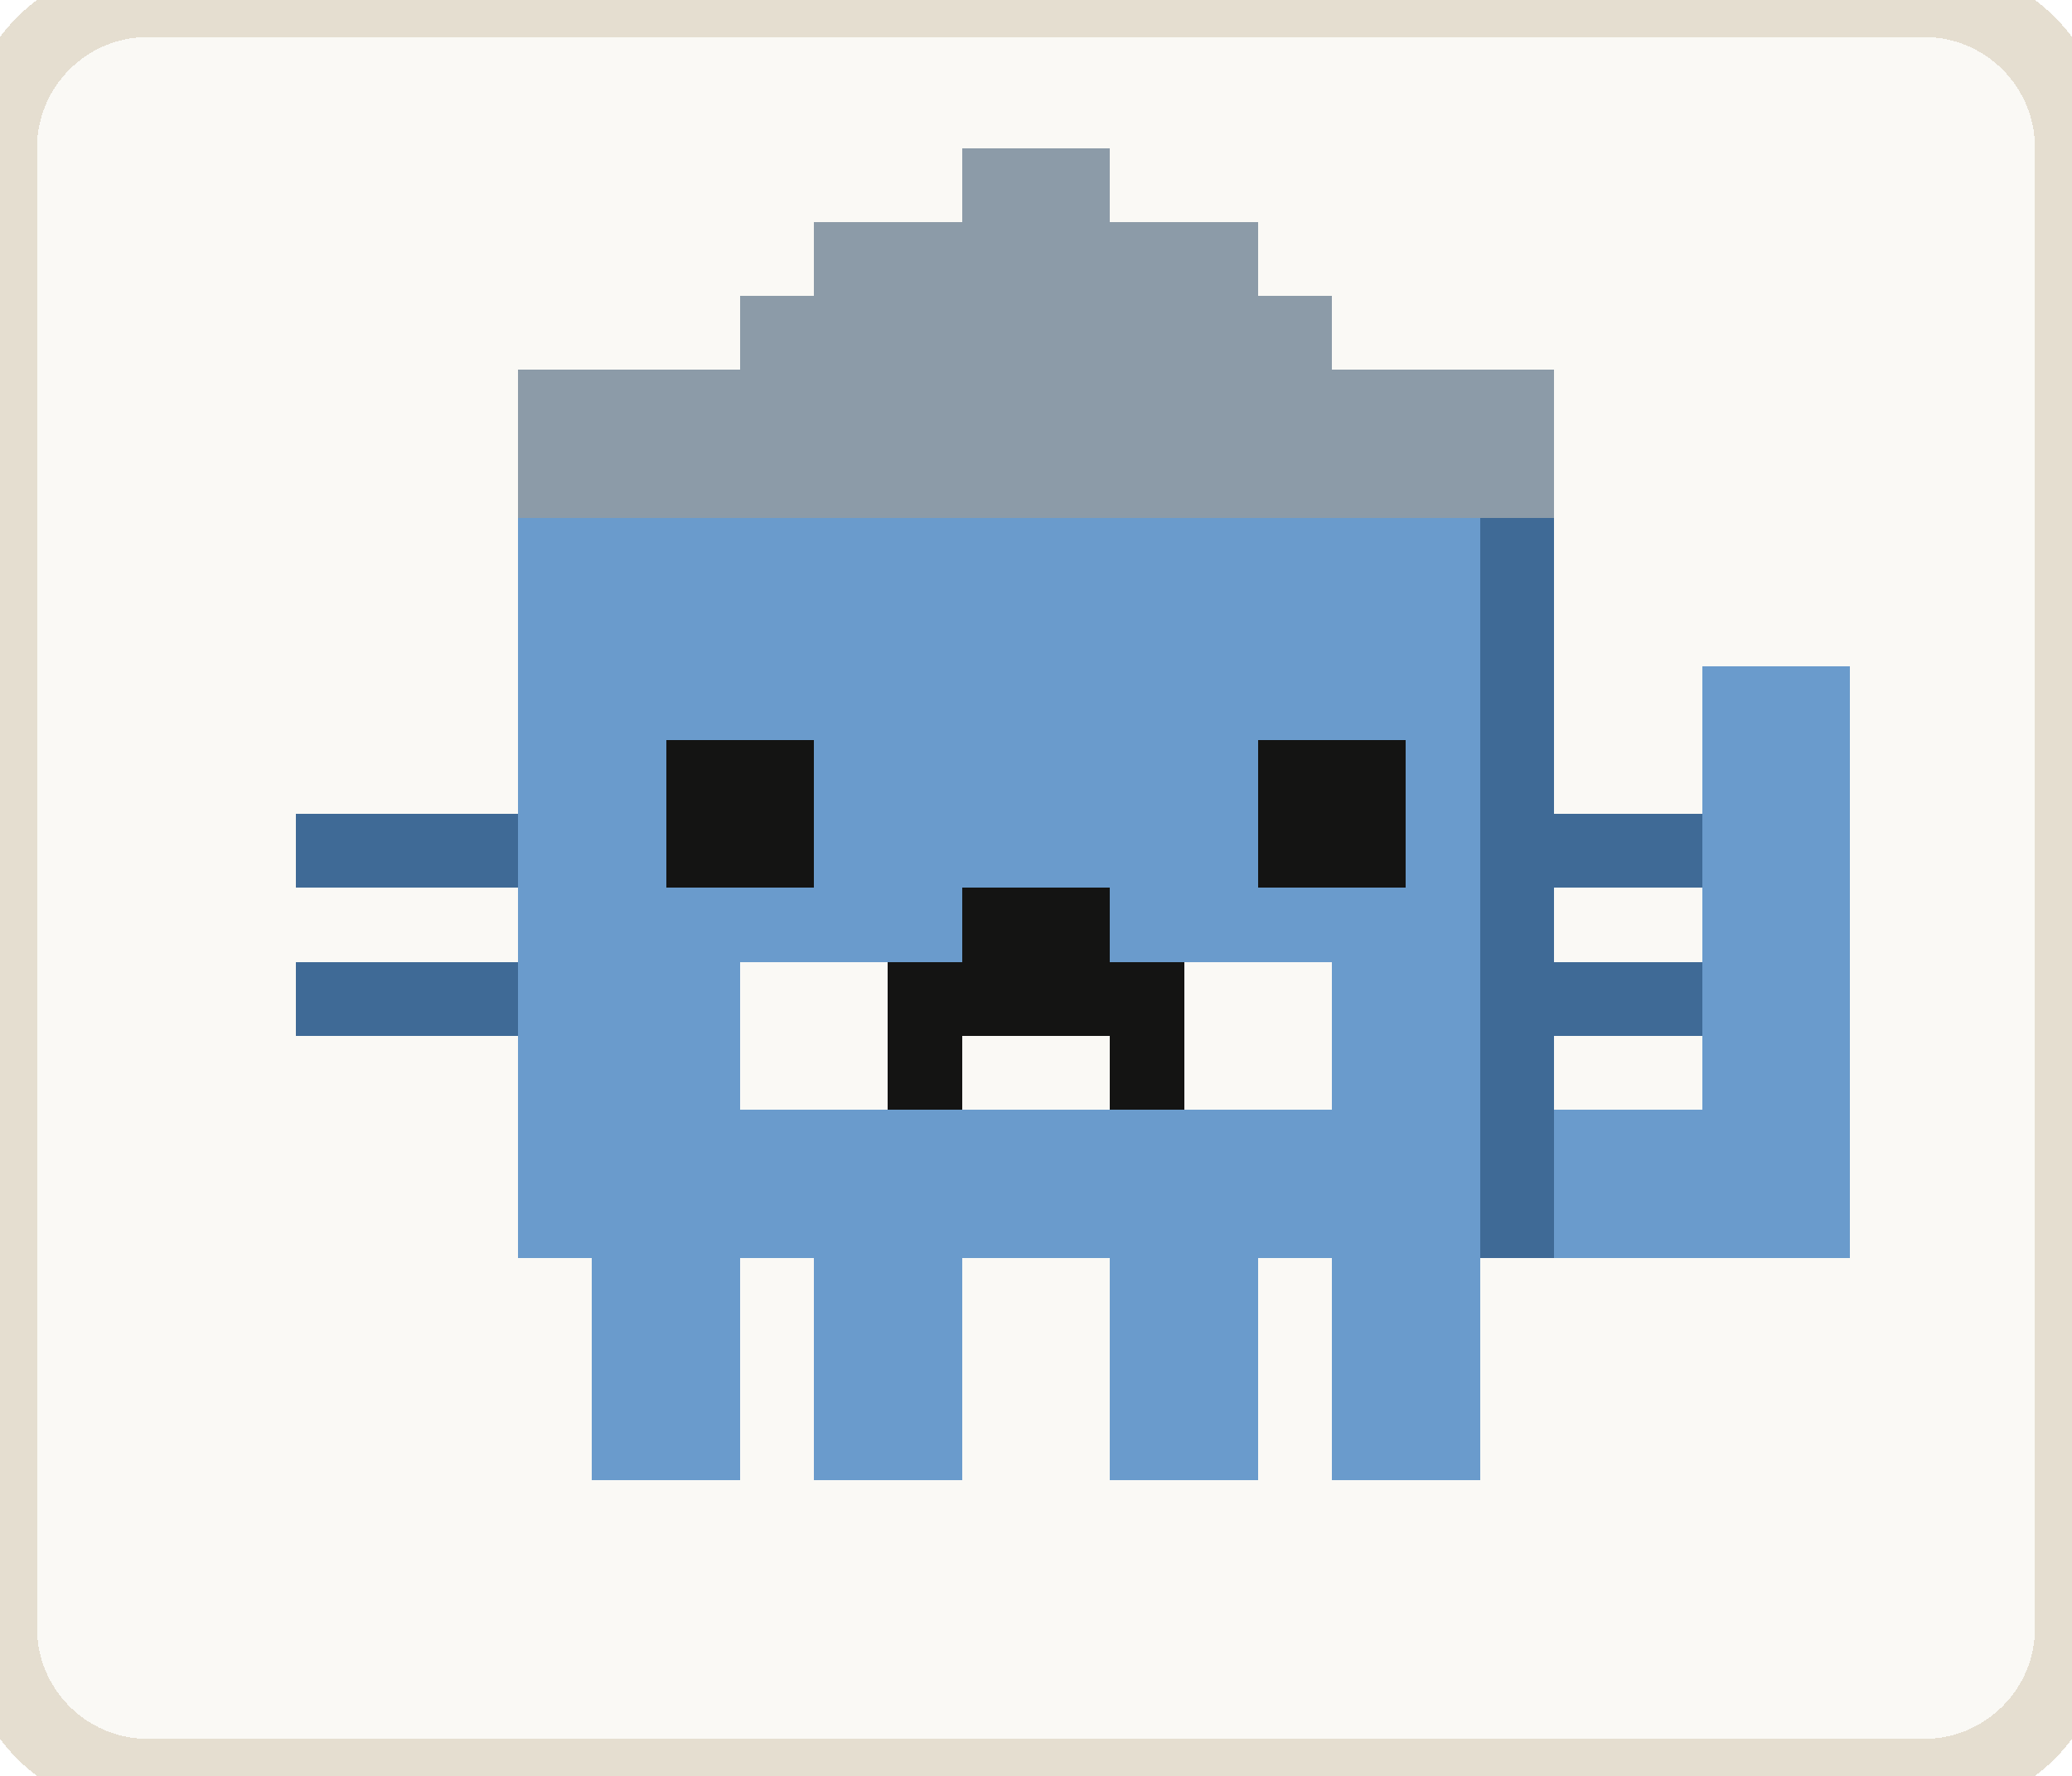
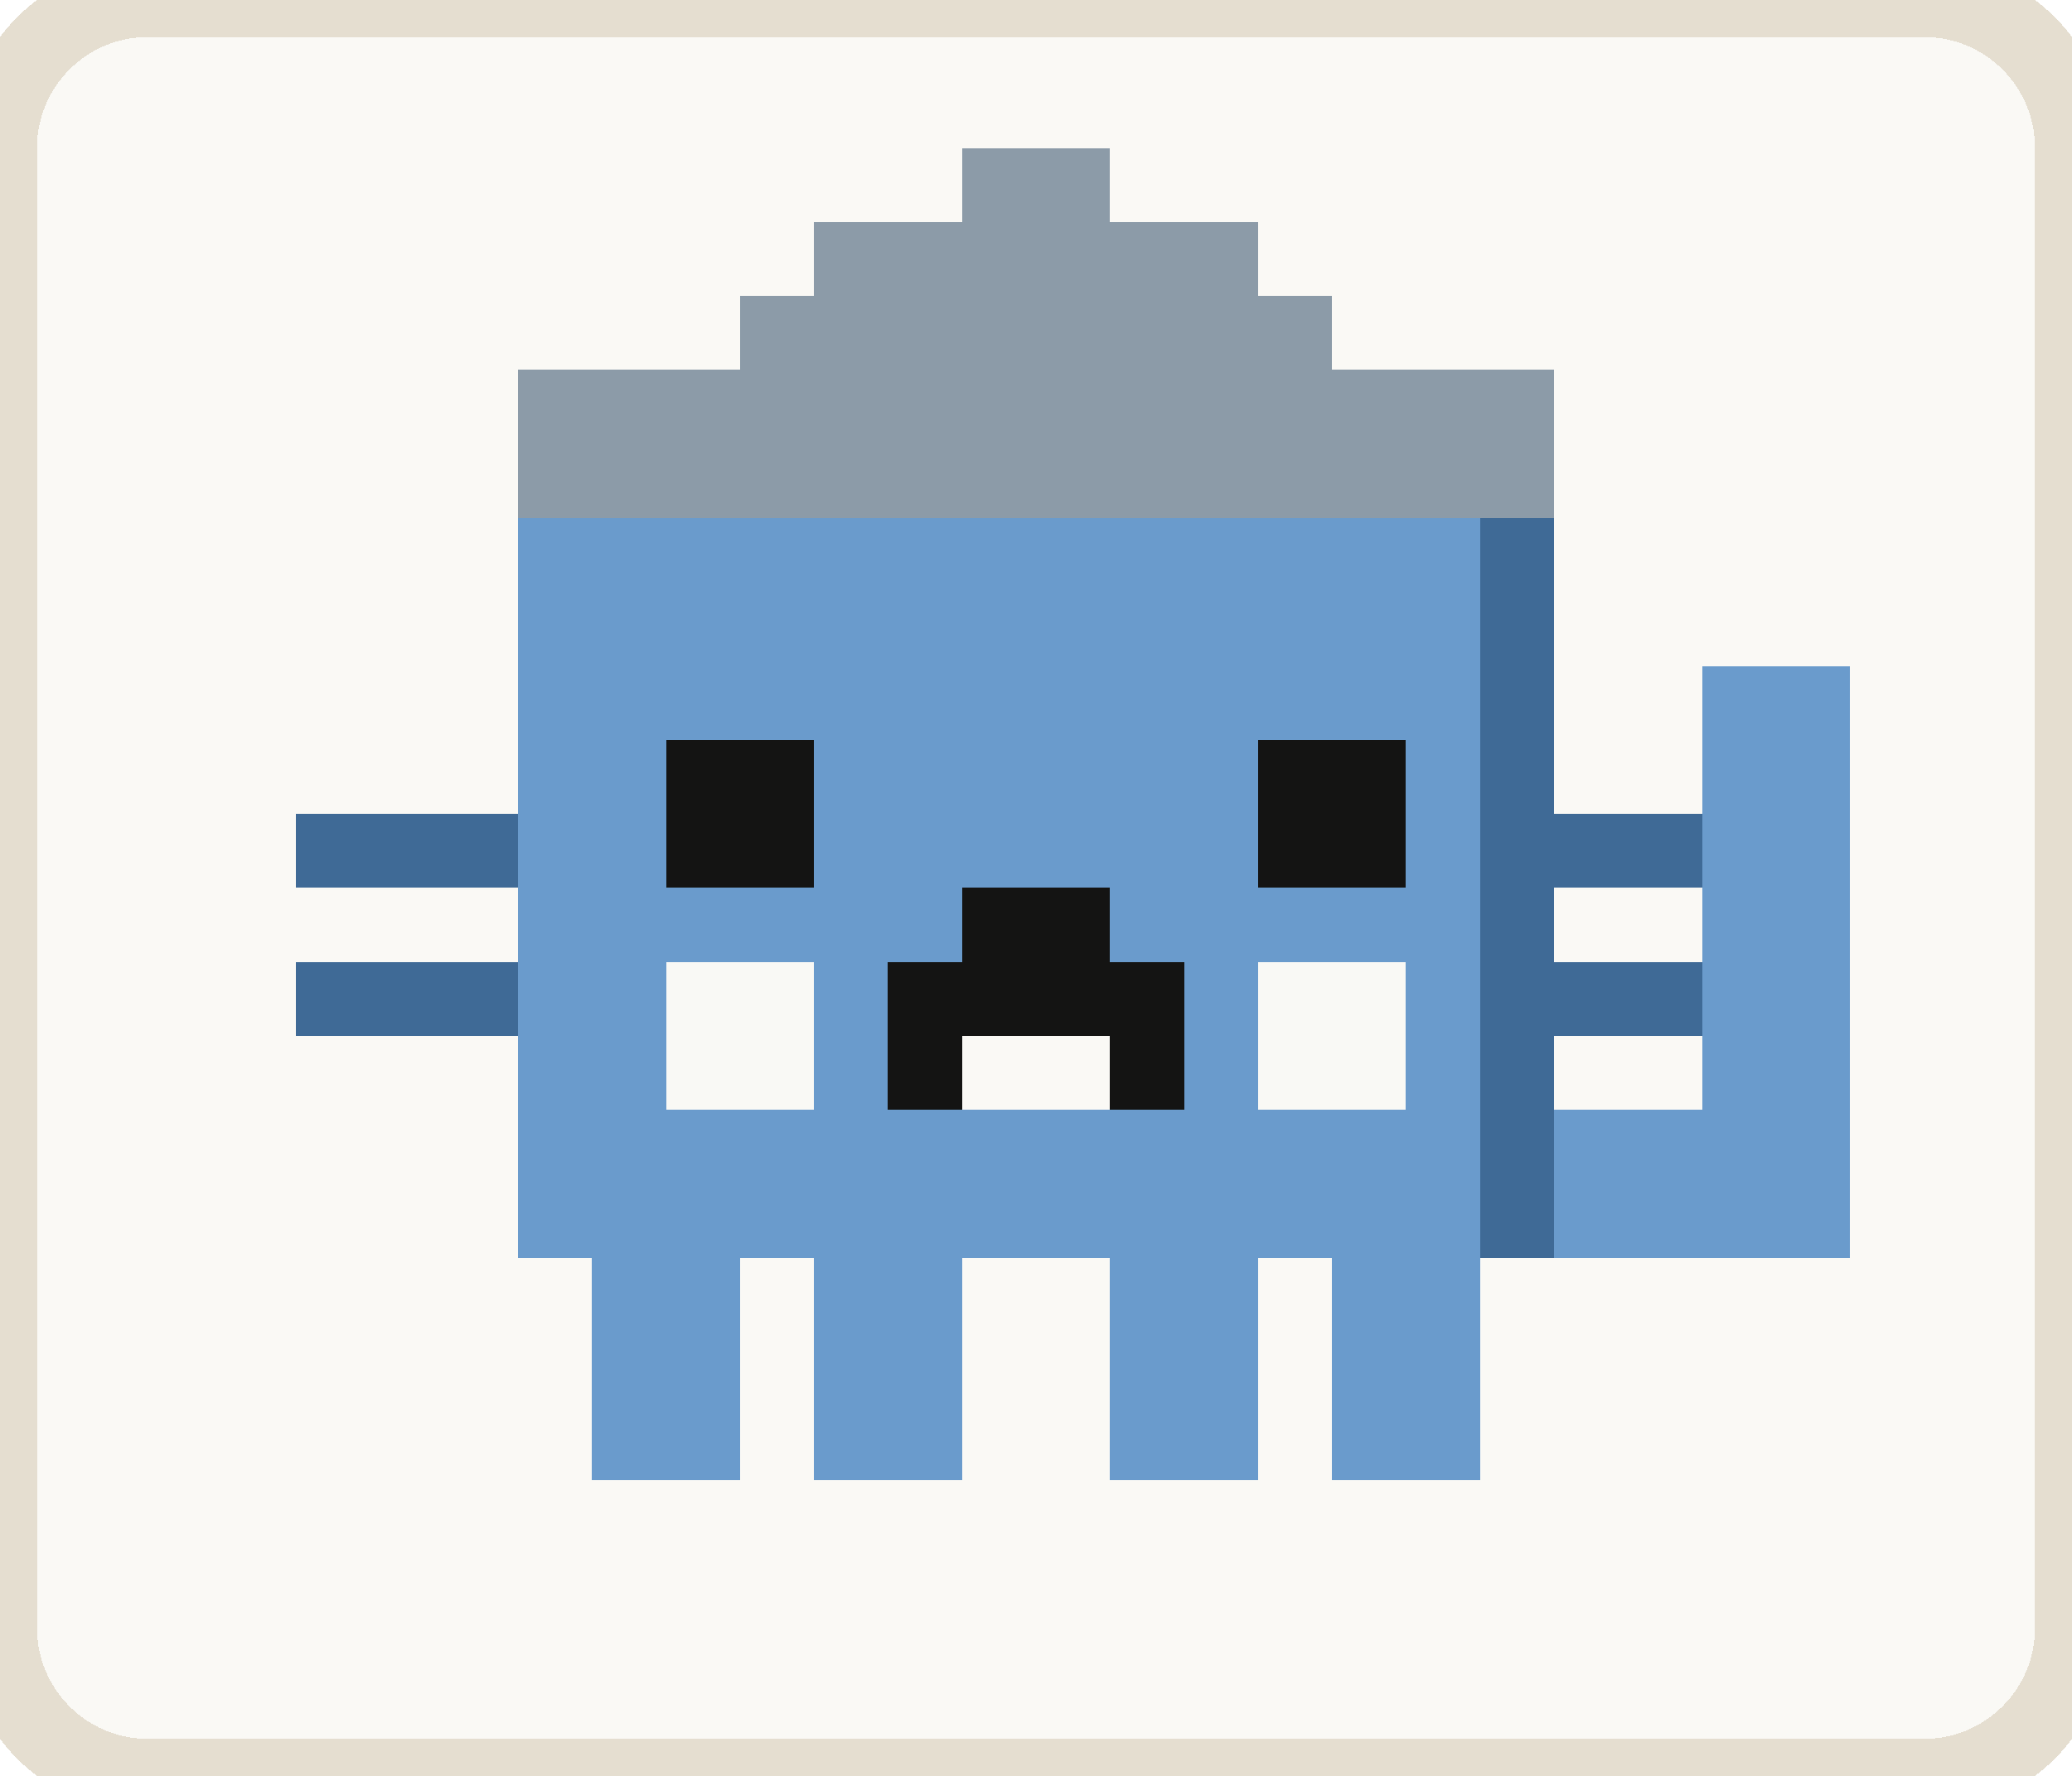
<svg xmlns="http://www.w3.org/2000/svg" viewBox="0 0 28 24" width="224" height="192" shape-rendering="crispEdges" role="img" aria-label="Кот-архитектор: Рисует схемы, которые потом сбываются">
  <rect width="28" height="24" rx="2" fill="#FAF9F5" stroke="#E5DED0" />
  <g transform="translate(2 2)">
    <g class="cat-tail">
      <rect x="21" y="7" width="2" height="1" fill="#6A9BCC" />
      <rect x="21" y="8" width="2" height="1" fill="#6A9BCC" />
      <rect x="21" y="9" width="2" height="1" fill="#6A9BCC" />
      <rect x="21" y="10" width="2" height="1" fill="#6A9BCC" />
      <rect x="21" y="11" width="2" height="1" fill="#6A9BCC" />
      <rect x="21" y="12" width="2" height="1" fill="#6A9BCC" />
      <rect x="19" y="13" width="4" height="1" fill="#6A9BCC" />
      <rect x="19" y="14" width="4" height="1" fill="#6A9BCC" />
    </g>
    <g class="cat-body">
      <rect x="5" y="3" width="2" height="1" fill="#6A9BCC" />
      <rect x="17" y="3" width="2" height="1" fill="#6A9BCC" />
      <rect x="5" y="4" width="2" height="1" fill="#6A9BCC" />
      <rect x="17" y="4" width="2" height="1" fill="#6A9BCC" />
      <rect x="5" y="5" width="13" height="1" fill="#6A9BCC" />
      <rect x="18" y="5" width="1" height="1" fill="#3F6A96" />
      <rect x="5" y="6" width="13" height="1" fill="#6A9BCC" />
      <rect x="18" y="6" width="1" height="1" fill="#3F6A96" />
      <rect x="5" y="7" width="13" height="1" fill="#6A9BCC" />
      <rect x="18" y="7" width="1" height="1" fill="#3F6A96" />
      <rect x="5" y="8" width="13" height="1" fill="#6A9BCC" />
      <rect x="18" y="8" width="1" height="1" fill="#3F6A96" />
      <rect x="2" y="9" width="3" height="1" fill="#3F6A96" />
      <rect x="5" y="9" width="13" height="1" fill="#6A9BCC" />
      <rect x="18" y="9" width="3" height="1" fill="#3F6A96" />
      <rect x="5" y="10" width="6" height="1" fill="#6A9BCC" />
      <rect x="11" y="10" width="2" height="1" fill="#141413" />
      <rect x="13" y="10" width="5" height="1" fill="#6A9BCC" />
      <rect x="18" y="10" width="1" height="1" fill="#3F6A96" />
      <rect x="2" y="11" width="3" height="1" fill="#3F6A96" />
-       <rect x="5" y="11" width="3" height="1" fill="#6A9BCC" />
-       <rect x="8" y="11" width="2" height="1" fill="#FAF9F5" />
-       <rect x="10" y="11" width="4" height="1" fill="#6A9BCC" />
-       <rect x="14" y="11" width="2" height="1" fill="#FAF9F5" />
-       <rect x="16" y="11" width="2" height="1" fill="#6A9BCC" />
+       <rect x="5" y="11" width="2" height="1" fill="#6A9BCC" />
+       <rect x="7" y="11" width="2" height="1" fill="#FAF9F5" fill-opacity="0.45" />
+       <rect x="9" y="11" width="6" height="1" fill="#6A9BCC" />
+       <rect x="15" y="11" width="2" height="1" fill="#FAF9F5" fill-opacity="0.45" />
+       <rect x="17" y="11" width="1" height="1" fill="#6A9BCC" />
      <rect x="18" y="11" width="3" height="1" fill="#3F6A96" />
-       <rect x="5" y="12" width="3" height="1" fill="#6A9BCC" />
-       <rect x="8" y="12" width="2" height="1" fill="#FAF9F5" />
-       <rect x="10" y="12" width="4" height="1" fill="#6A9BCC" />
-       <rect x="14" y="12" width="2" height="1" fill="#FAF9F5" />
-       <rect x="16" y="12" width="2" height="1" fill="#6A9BCC" />
+       <rect x="5" y="12" width="2" height="1" fill="#6A9BCC" />
+       <rect x="7" y="12" width="2" height="1" fill="#FAF9F5" fill-opacity="0.45" />
+       <rect x="9" y="12" width="6" height="1" fill="#6A9BCC" />
+       <rect x="15" y="12" width="2" height="1" fill="#FAF9F5" fill-opacity="0.45" />
+       <rect x="17" y="12" width="1" height="1" fill="#6A9BCC" />
      <rect x="18" y="12" width="1" height="1" fill="#3F6A96" />
      <rect x="5" y="13" width="13" height="1" fill="#6A9BCC" />
      <rect x="18" y="13" width="1" height="1" fill="#3F6A96" />
      <rect x="5" y="14" width="13" height="1" fill="#6A9BCC" />
      <rect x="18" y="14" width="1" height="1" fill="#3F6A96" />
      <rect x="6" y="15" width="2" height="1" fill="#6A9BCC" />
      <rect x="9" y="15" width="2" height="1" fill="#6A9BCC" />
      <rect x="13" y="15" width="2" height="1" fill="#6A9BCC" />
      <rect x="16" y="15" width="2" height="1" fill="#6A9BCC" />
      <rect x="6" y="16" width="2" height="1" fill="#6A9BCC" />
      <rect x="9" y="16" width="2" height="1" fill="#6A9BCC" />
      <rect x="13" y="16" width="2" height="1" fill="#6A9BCC" />
      <rect x="16" y="16" width="2" height="1" fill="#6A9BCC" />
      <rect x="6" y="17" width="2" height="1" fill="#6A9BCC" />
      <rect x="9" y="17" width="2" height="1" fill="#6A9BCC" />
      <rect x="13" y="17" width="2" height="1" fill="#6A9BCC" />
      <rect x="16" y="17" width="2" height="1" fill="#6A9BCC" />
    </g>
    <g class="cat-eyes">
      <rect x="7" y="8" width="2" height="1" fill="#141413" />
      <rect x="15" y="8" width="2" height="1" fill="#141413" />
      <rect x="7" y="9" width="2" height="1" fill="#141413" />
      <rect x="15" y="9" width="2" height="1" fill="#141413" />
    </g>
    <g class="cat-eyes-shut">
      <rect x="7" y="9" width="2" height="1" fill="#141413" />
      <rect x="15" y="9" width="2" height="1" fill="#141413" />
    </g>
    <g class="cat-mouth">
      <rect x="10" y="12" width="4" height="1" fill="#141413" />
    </g>
    <g class="cat-mouth-open">
      <rect x="10" y="11" width="4" height="1" fill="#141413" />
      <rect x="10" y="12" width="1" height="1" fill="#141413" />
      <rect x="11" y="12" width="2" height="1" fill="#FAF9F5" />
      <rect x="13" y="12" width="1" height="1" fill="#141413" />
    </g>
    <g class="cat-hat">
      <rect x="11" y="0" width="2" height="1" fill="#8C9BA8" />
      <rect x="9" y="1" width="6" height="1" fill="#8C9BA8" />
      <rect x="8" y="2" width="8" height="1" fill="#8C9BA8" />
      <rect x="5" y="3" width="14" height="1" fill="#8C9BA8" />
      <rect x="5" y="4" width="14" height="1" fill="#8C9BA8" />
    </g>
  </g>
</svg>
